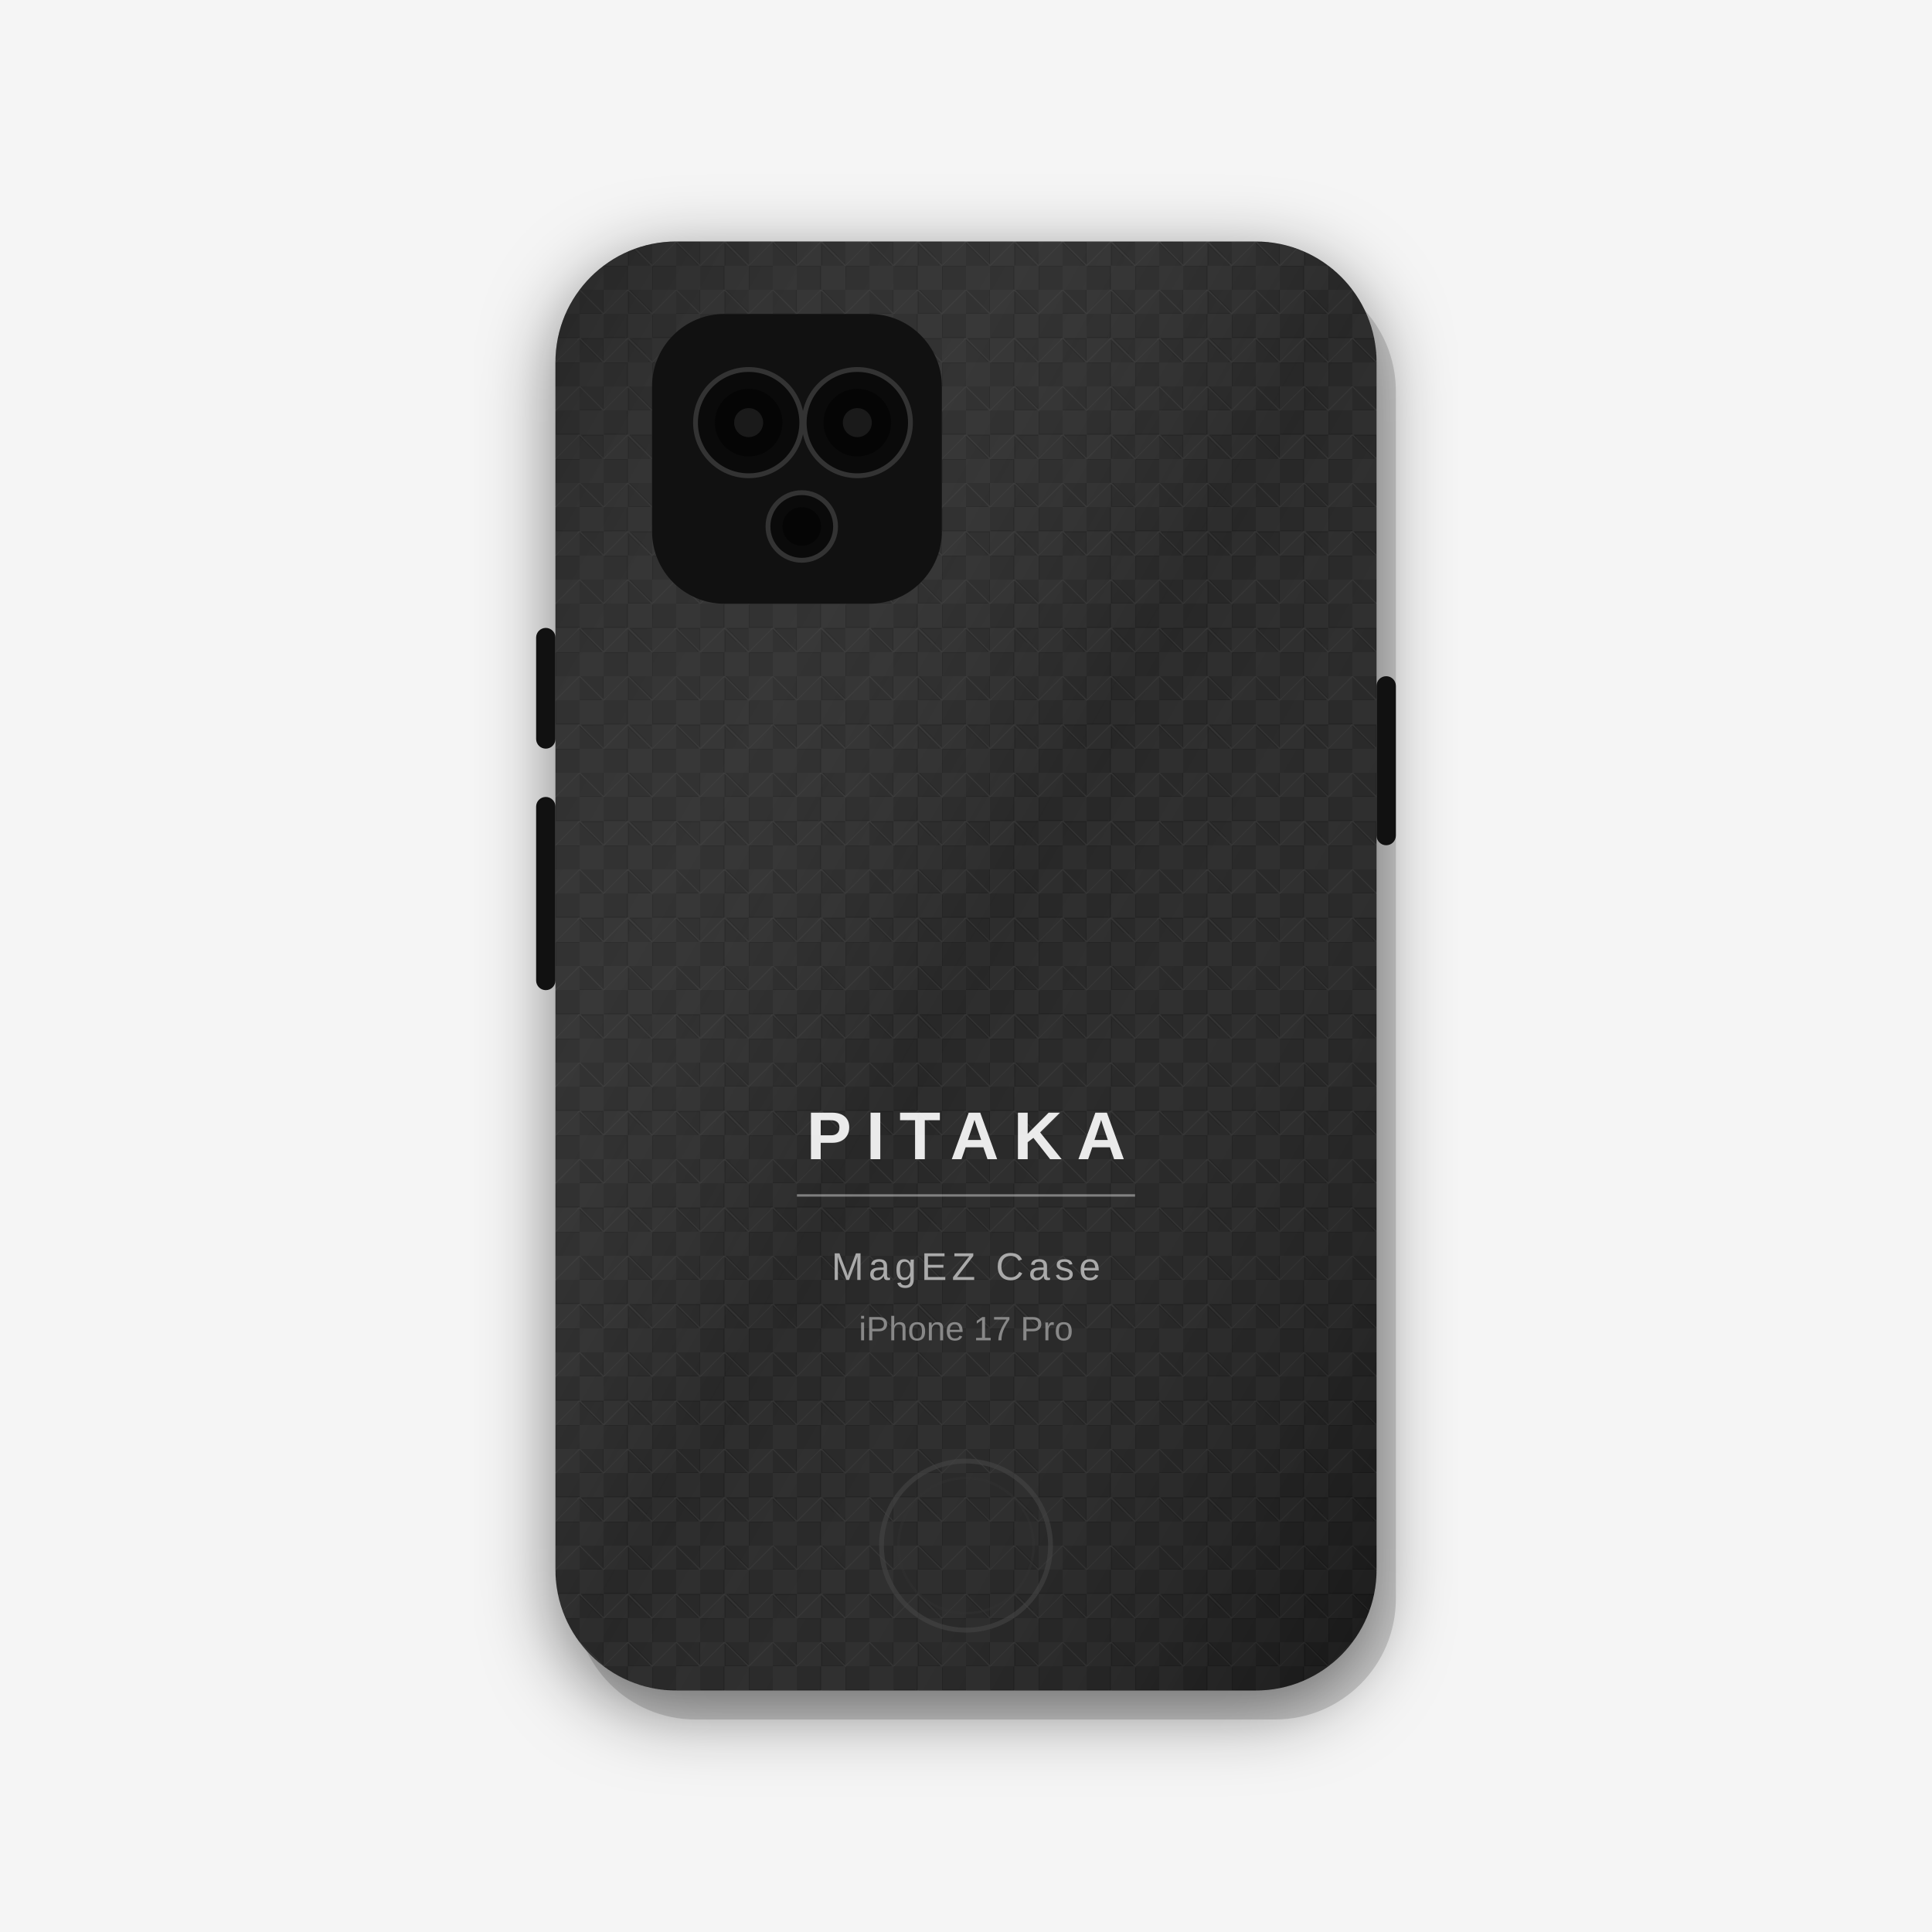
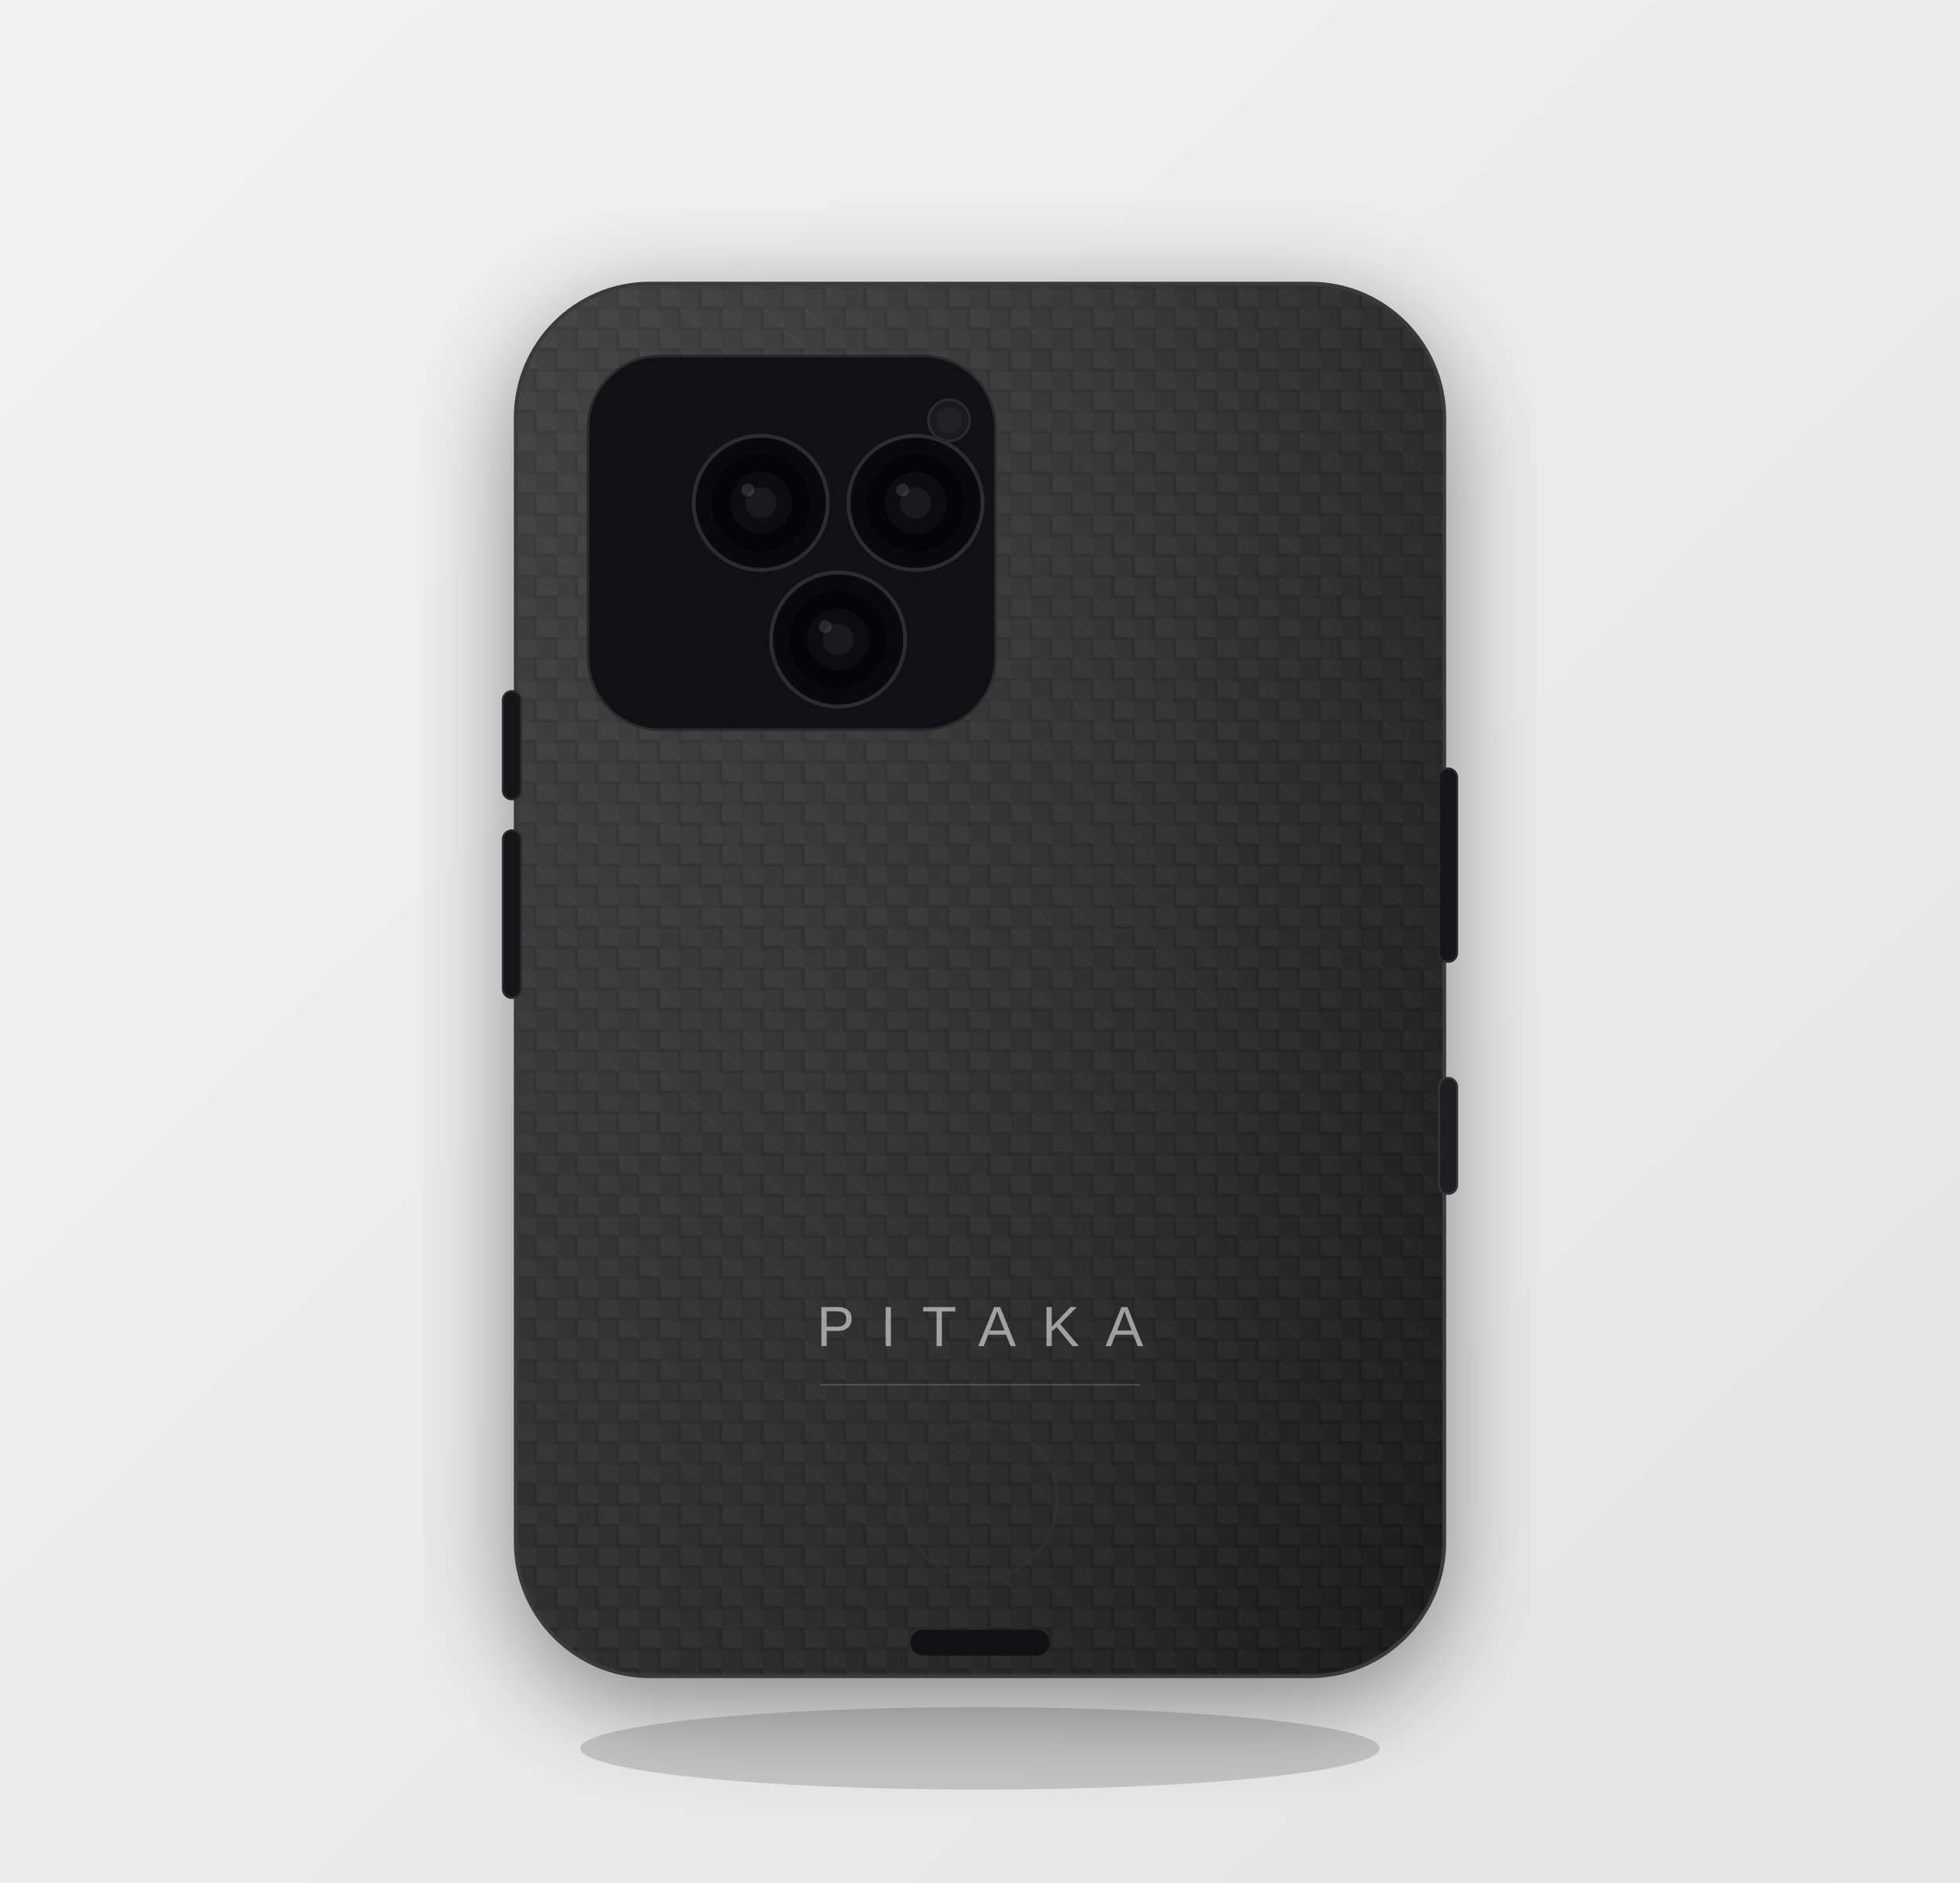
- <svg xmlns="http://www.w3.org/2000/svg" width="800" height="800" viewBox="0 0 800 800">
+ <svg xmlns="http://www.w3.org/2000/svg" width="760" height="730" viewBox="0 0 760 730">
  <defs>
-     <pattern id="carbon" x="0" y="0" width="20" height="20" patternUnits="userSpaceOnUse">
-       <rect width="10" height="10" fill="#1a1a1a" />
-       <rect x="10" y="0" width="10" height="10" fill="#222222" />
-       <rect x="0" y="10" width="10" height="10" fill="#222222" />
-       <rect x="10" y="10" width="10" height="10" fill="#1a1a1a" />
-       <line x1="0" y1="0" x2="10" y2="10" stroke="#2a2a2a" stroke-width="0.5" />
-       <line x1="10" y1="0" x2="0" y2="10" stroke="#2a2a2a" stroke-width="0.5" transform="translate(10,0)" />
+     <pattern id="weave" x="0" y="0" width="16" height="16" patternUnits="userSpaceOnUse">
+       <rect width="16" height="16" fill="#1c1c1e" />
+       <rect x="0" y="0" width="8" height="7" fill="#252528" rx="1" />
+       <rect x="8" y="8" width="8" height="7" fill="#252528" rx="1" />
+       <rect x="0" y="8" width="7" height="8" fill="#202022" rx="1" />
+       <rect x="8" y="0" width="7" height="8" fill="#202022" rx="1" />
+       <line x1="0" y1="0" x2="8" y2="7" stroke="#2e2e32" stroke-width="0.4" />
+       <line x1="8" y1="8" x2="16" y2="15" stroke="#2e2e32" stroke-width="0.4" />
    </pattern>
-     <linearGradient id="shine" x1="0%" y1="0%" x2="100%" y2="100%">
-       <stop offset="0%" style="stop-color:#3a3a3a;stop-opacity:0.3" />
-       <stop offset="50%" style="stop-color:#ffffff;stop-opacity:0.05" />
-       <stop offset="100%" style="stop-color:#000000;stop-opacity:0.2" />
+     <linearGradient id="topShine" x1="0%" y1="0%" x2="0%" y2="100%">
+       <stop offset="0%" style="stop-color:#ffffff;stop-opacity:0.07" />
+       <stop offset="100%" style="stop-color:#000000;stop-opacity:0.1" />
    </linearGradient>
-     <filter id="shadow">
-       <feDropShadow dx="0" dy="8" stdDeviation="15" flood-color="#000" flood-opacity="0.5" />
+     <linearGradient id="sideShine" x1="0%" y1="0%" x2="100%" y2="0%">
+       <stop offset="0%" style="stop-color:#ffffff;stop-opacity:0.08" />
+       <stop offset="100%" style="stop-color:#000000;stop-opacity:0.15" />
+     </linearGradient>
+     <filter id="dropShadow">
+       <feDropShadow dx="0" dy="10" stdDeviation="20" flood-color="#000000" flood-opacity="0.45" />
    </filter>
+     <linearGradient id="pageBg" x1="0%" y1="0%" x2="100%" y2="100%">
+       <stop offset="0%" style="stop-color:#f2f2f2" />
+       <stop offset="100%" style="stop-color:#e5e5e5" />
+     </linearGradient>
  </defs>
-   <rect width="800" height="800" fill="#f5f5f5" />
-   <rect x="230" y="100" width="340" height="600" rx="50" ry="50" fill="#000" opacity="0.15" transform="translate(8,12)" />
-   <rect x="230" y="100" width="340" height="600" rx="50" ry="50" fill="url(#carbon)" filter="url(#shadow)" />
-   <rect x="230" y="100" width="340" height="600" rx="50" ry="50" fill="url(#shine)" />
-   <rect x="270" y="130" width="120" height="120" rx="30" ry="30" fill="#111111" />
-   <circle cx="310" cy="175" r="22" fill="#0a0a0a" stroke="#333" stroke-width="2" />
-   <circle cx="310" cy="175" r="14" fill="#050505" />
-   <circle cx="310" cy="175" r="6" fill="#1a1a1a" />
-   <circle cx="355" cy="175" r="22" fill="#0a0a0a" stroke="#333" stroke-width="2" />
-   <circle cx="355" cy="175" r="14" fill="#050505" />
-   <circle cx="355" cy="175" r="6" fill="#1a1a1a" />
-   <circle cx="332" cy="218" r="14" fill="#0a0a0a" stroke="#333" stroke-width="2" />
-   <circle cx="332" cy="218" r="8" fill="#050505" />
-   <rect x="222" y="260" width="8" height="50" rx="4" fill="#111" />
-   <rect x="222" y="330" width="8" height="80" rx="4" fill="#111" />
-   <rect x="570" y="280" width="8" height="70" rx="4" fill="#111" />
-   <text x="400" y="480" font-family="Arial, sans-serif" font-size="28" font-weight="bold" fill="#ffffff" text-anchor="middle" opacity="0.9" letter-spacing="6">PITAKA</text>
-   <line x1="330" y1="495" x2="470" y2="495" stroke="#ffffff" stroke-width="1" opacity="0.4" />
-   <text x="400" y="530" font-family="Arial, sans-serif" font-size="16" fill="#aaaaaa" text-anchor="middle" letter-spacing="2">MagEZ Case</text>
-   <text x="400" y="555" font-family="Arial, sans-serif" font-size="14" fill="#888888" text-anchor="middle">iPhone 17 Pro</text>
-   <circle cx="400" cy="640" r="35" fill="none" stroke="#444" stroke-width="2" opacity="0.6" />
-   <circle cx="400" cy="640" r="28" fill="none" stroke="#333" stroke-width="1" opacity="0.4" />
+   <rect width="760" height="730" fill="url(#pageBg)" />
+   <ellipse cx="380" cy="678" rx="155" ry="16" fill="#000" opacity="0.15" />
+   <rect x="200" y="110" width="360" height="540" rx="52" ry="52" fill="url(#weave)" filter="url(#dropShadow)" />
+   <rect x="200" y="110" width="360" height="540" rx="52" ry="52" fill="url(#sideShine)" />
+   <rect x="200" y="110" width="360" height="540" rx="52" ry="52" fill="url(#topShine)" />
+   <rect x="200" y="110" width="360" height="540" rx="52" ry="52" fill="none" stroke="#3a3a3e" stroke-width="1.5" />
+   <rect x="228" y="138" width="158" height="145" rx="28" fill="#111113" stroke="#2a2a2e" stroke-width="1" />
+   <circle cx="295" cy="195" r="26" fill="#0a0a0c" stroke="#2c2c30" stroke-width="1.5" />
+   <circle cx="295" cy="195" r="19" fill="#050507" />
+   <circle cx="295" cy="195" r="12" fill="#0d0d10" />
+   <circle cx="295" cy="195" r="6" fill="#1a1a1e" />
+   <circle cx="290" cy="190" r="2.5" fill="#ffffff" opacity="0.12" />
+   <circle cx="355" cy="195" r="26" fill="#0a0a0c" stroke="#2c2c30" stroke-width="1.5" />
+   <circle cx="355" cy="195" r="19" fill="#050507" />
+   <circle cx="355" cy="195" r="12" fill="#0d0d10" />
+   <circle cx="355" cy="195" r="6" fill="#1a1a1e" />
+   <circle cx="350" cy="190" r="2.5" fill="#ffffff" opacity="0.12" />
+   <circle cx="325" cy="248" r="26" fill="#0a0a0c" stroke="#2c2c30" stroke-width="1.5" />
+   <circle cx="325" cy="248" r="19" fill="#050507" />
+   <circle cx="325" cy="248" r="12" fill="#0d0d10" />
+   <circle cx="325" cy="248" r="6" fill="#1a1a1e" />
+   <circle cx="320" cy="243" r="2.5" fill="#ffffff" opacity="0.12" />
+   <circle cx="368" cy="163" r="8" fill="#1a1a1c" stroke="#2a2a2e" stroke-width="1" />
+   <circle cx="368" cy="163" r="5" fill="#222224" />
+   <rect x="195" y="268" width="7" height="42" rx="3.5" fill="#161618" stroke="#2a2a2e" stroke-width="0.8" />
+   <rect x="195" y="322" width="7" height="65" rx="3.5" fill="#161618" stroke="#2a2a2e" stroke-width="0.8" />
+   <rect x="558" y="298" width="7" height="75" rx="3.5" fill="#161618" stroke="#2a2a2e" stroke-width="0.8" />
+   <rect x="558" y="418" width="7" height="45" rx="3.5" fill="#1e1e22" stroke="#333338" stroke-width="0.8" />
+   <text x="380" y="522" font-family="'Helvetica Neue',Arial,sans-serif" font-size="22" font-weight="300" letter-spacing="10" fill="#ffffff" text-anchor="middle" opacity="0.55">PITAKA</text>
+   <line x1="318" y1="537" x2="442" y2="537" stroke="#ffffff" stroke-width="0.5" opacity="0.2" />
+   <circle cx="380" cy="582" r="30" fill="none" stroke="#333338" stroke-width="1.5" opacity="0.5" />
+   <circle cx="380" cy="582" r="22" fill="none" stroke="#2a2a2e" stroke-width="1" opacity="0.35" />
+   <rect x="353" y="632" width="54" height="10" rx="5" fill="#111113" />
</svg>
